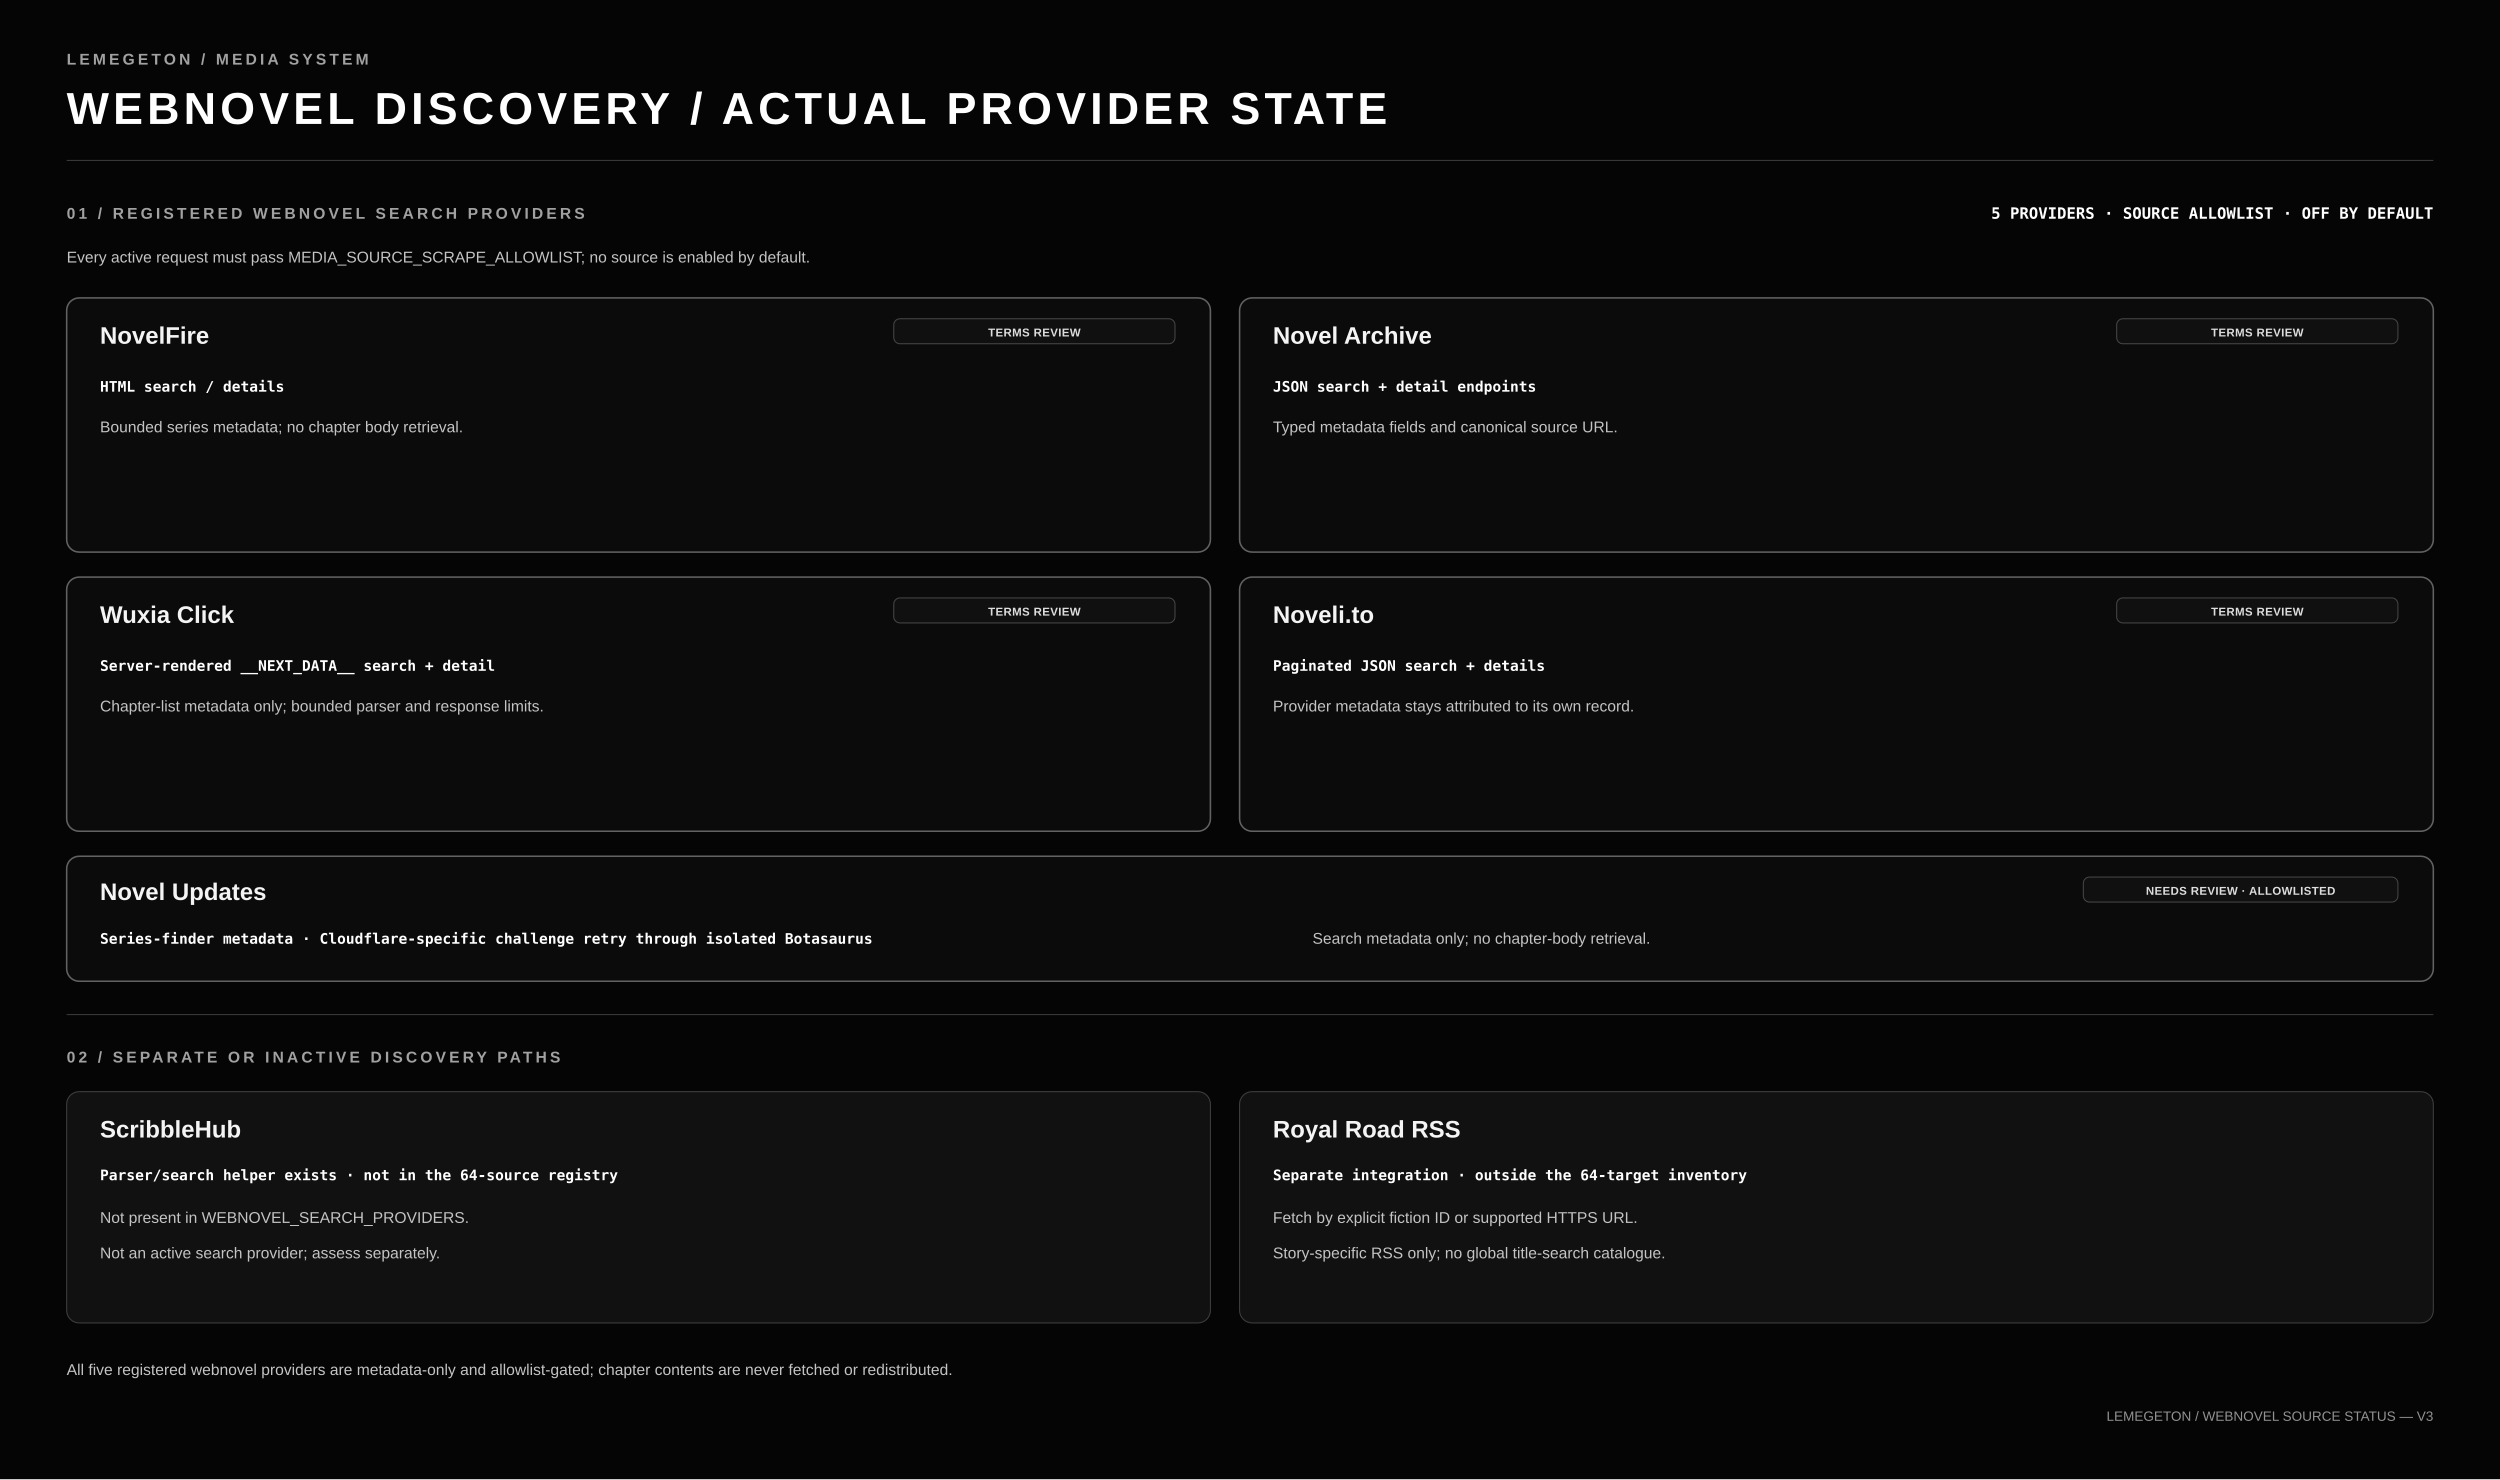
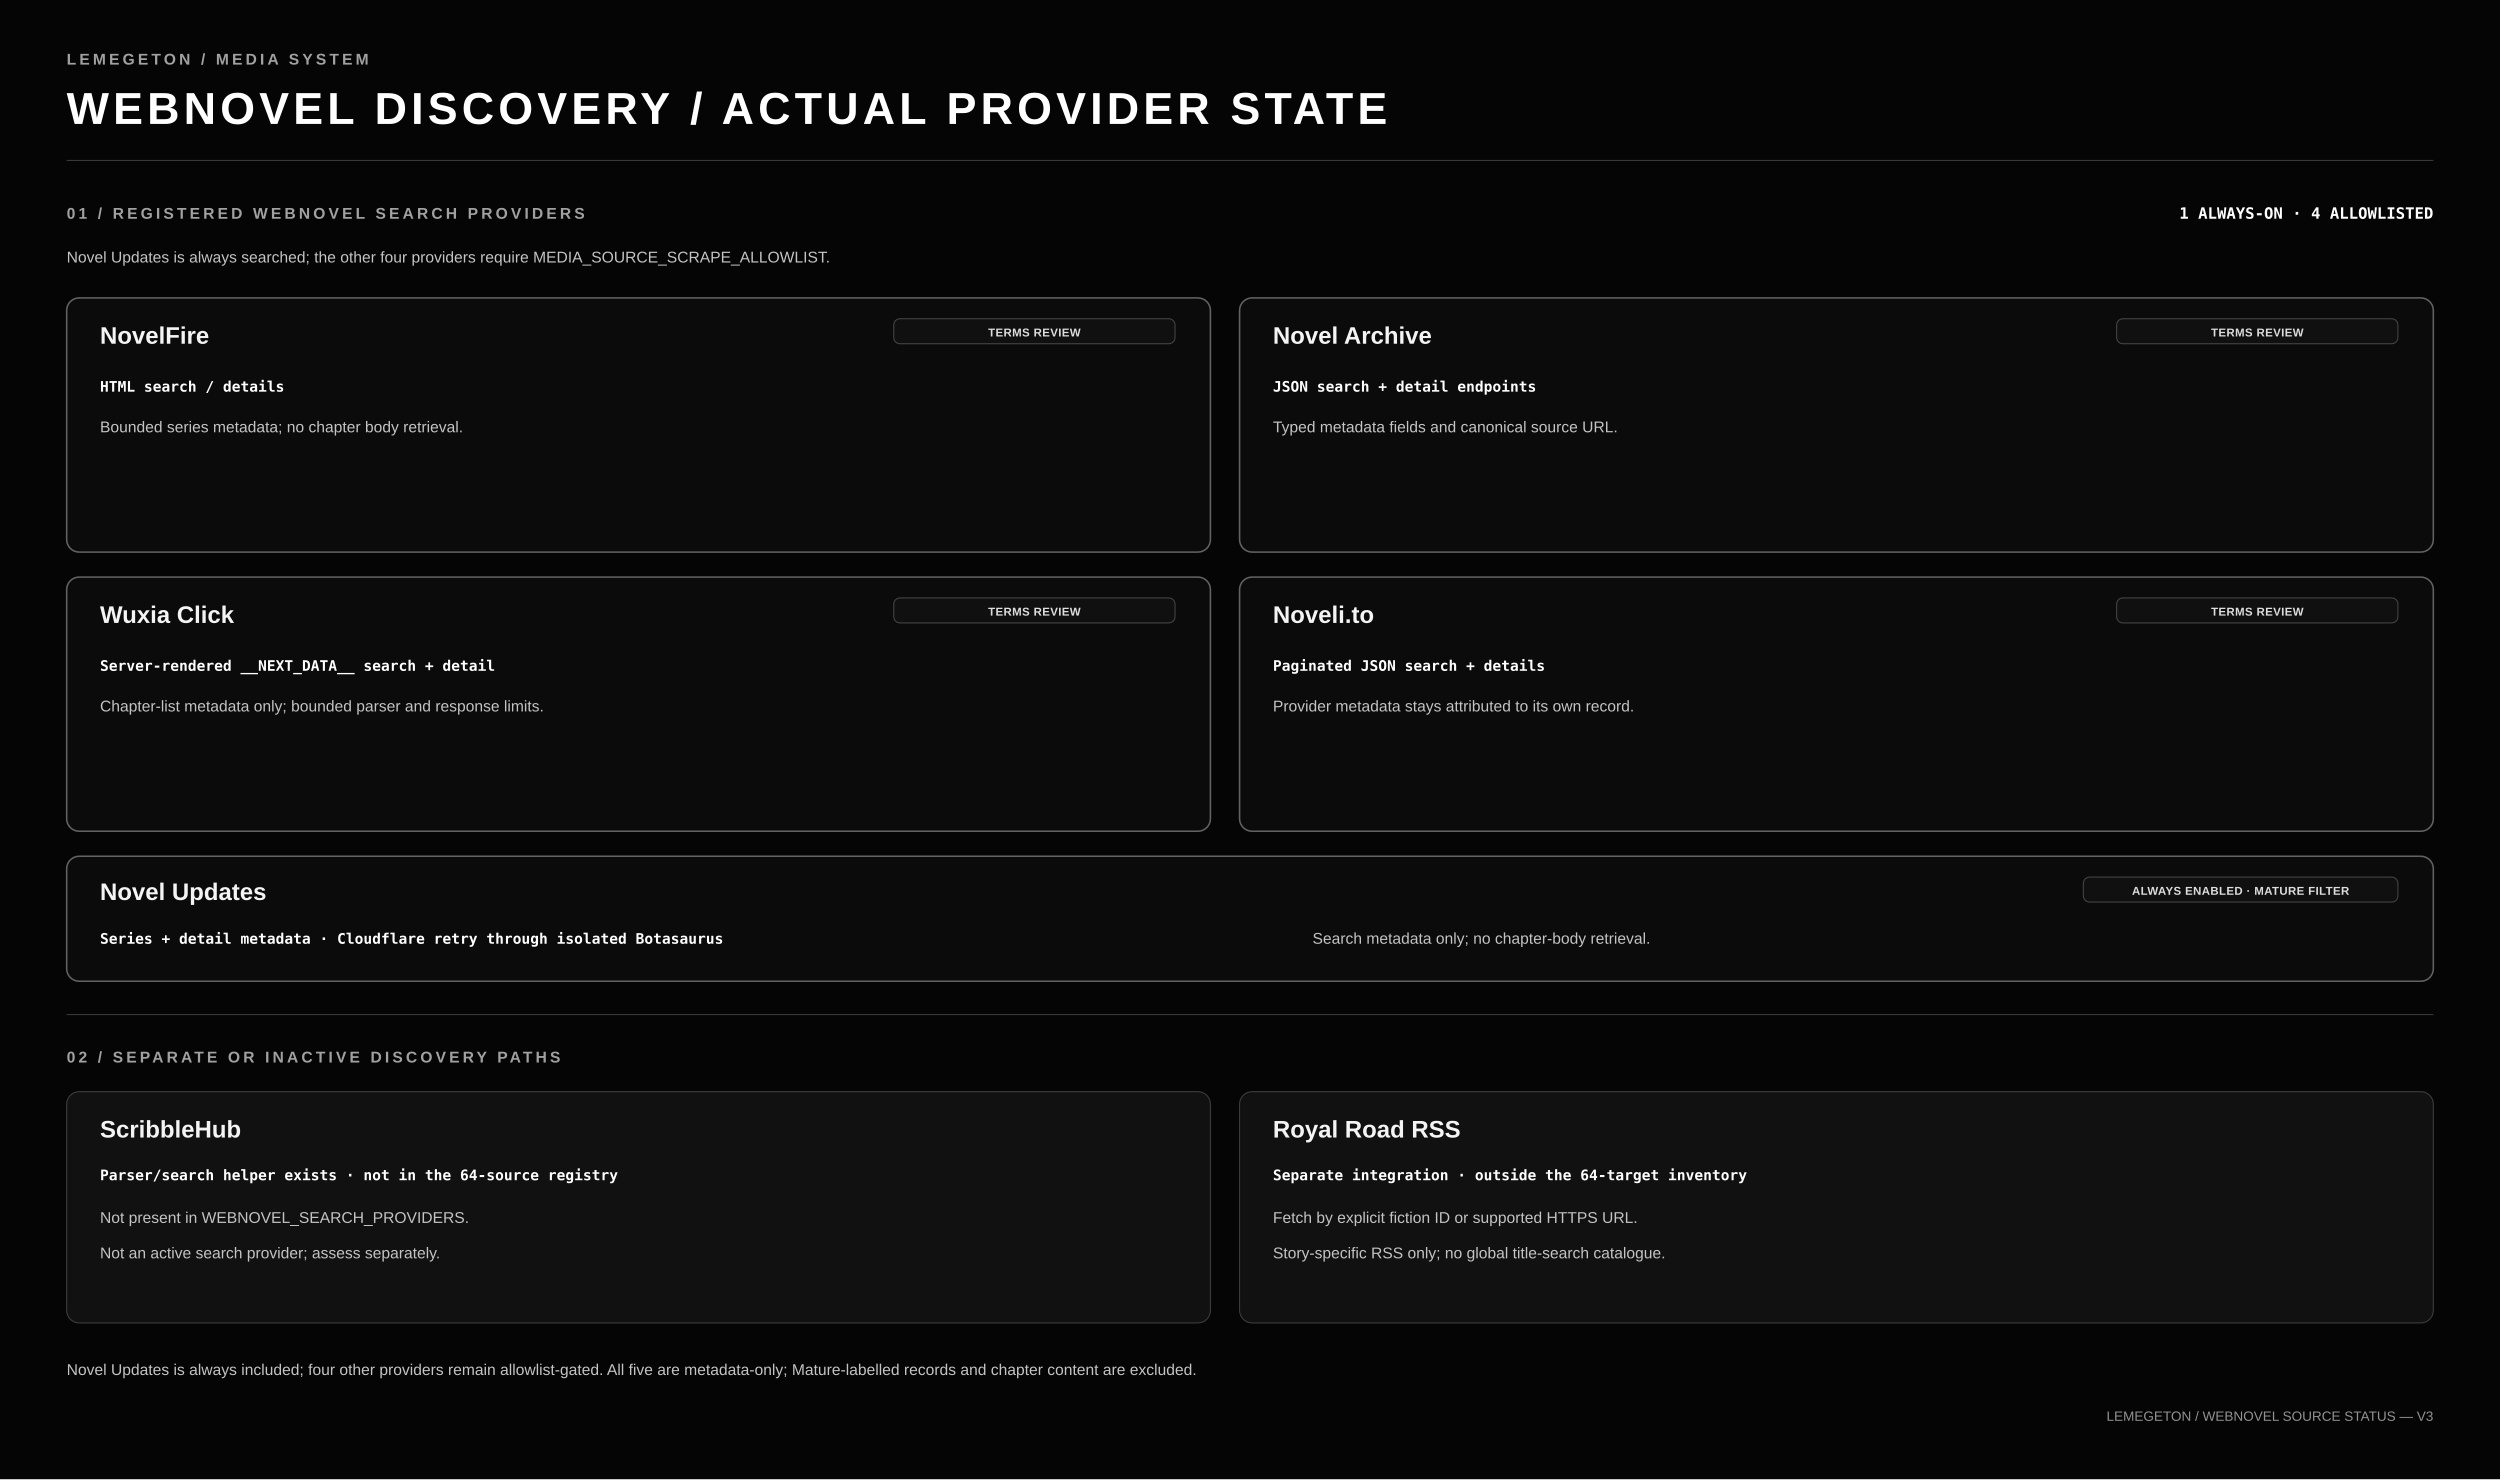
<svg xmlns="http://www.w3.org/2000/svg" width="2400" height="1420" viewBox="0 0 2400 1420" role="img" aria-labelledby="title desc">
  <defs>
    <style>
.bg{fill:#050505}.panel{fill:#0b0b0b;stroke:#626262;stroke-width:1.5}.inner{fill:#111;stroke:#3e3e3e;stroke-width:1}
.rule{stroke:#3b3b3b;stroke-width:1}.line{fill:none;stroke:#e6e6e6;stroke-width:2;marker-end:url(#arrow)}
.dash{fill:none;stroke:#8d8d8d;stroke-width:2;stroke-dasharray:8 8;marker-end:url(#arrow)}
.eyebrow{fill:#a1a1a1;font:600 15px Arial,sans-serif;letter-spacing:3px}
.title{fill:#fff;font:700 43px Arial,sans-serif;letter-spacing:4px}
.heading{fill:#f4f4f4;font:700 23px Arial,sans-serif}
.sub{fill:#eee;font:700 16px Arial,sans-serif;letter-spacing:1px}
.body{fill:#c4c4c4;font:15px Arial,sans-serif}
.small{fill:#929292;font:13px Arial,sans-serif}
.tiny{fill:#808080;font:11px Arial,sans-serif;letter-spacing:1px}
.mono{fill:#fff;font:700 14px 'SFMono-Regular',Consolas,monospace}
.name{fill:#ededed;font:14px Arial,sans-serif}
.pill{fill:#151515;stroke:#686868;stroke-width:1}.pill-muted{fill:#101010;stroke:#454545;stroke-width:1}
.pilltext{fill:#ddd;font:600 11px Arial,sans-serif;letter-spacing:.35px}
.count{fill:#fff;font:700 15px 'SFMono-Regular',Consolas,monospace}
</style>
    <marker id="arrow" markerWidth="9" markerHeight="9" refX="8" refY="4.5" orient="auto">
      <path d="M0 0L9 4.5L0 9Z" fill="#e6e6e6" />
    </marker>
  </defs>
  <rect class="bg" width="2400" height="1420" />
  <text x="64" y="62" class="eyebrow" text-anchor="start">LEMEGETON / MEDIA SYSTEM</text>
  <text x="64" y="119" class="title" text-anchor="start">WEBNOVEL DISCOVERY / ACTUAL PROVIDER STATE</text>
  <path class="rule" d="M64 154H2336" />
  <text x="64" y="210" class="eyebrow" text-anchor="start">01 / REGISTERED WEBNOVEL SEARCH PROVIDERS</text>
-   <text x="2336" y="210" class="count" text-anchor="end">5 PROVIDERS · SOURCE ALLOWLIST · OFF BY DEFAULT</text>
-   <text x="64" y="252" class="body" text-anchor="start">Every active request must pass MEDIA_SOURCE_SCRAPE_ALLOWLIST; no source is enabled by default.</text>
+   <text x="2336" y="210" class="count" text-anchor="end">1 ALWAYS-ON · 4 ALLOWLISTED</text>
+   <text x="64" y="252" class="body" text-anchor="start">Novel Updates is always searched; the other four providers require MEDIA_SOURCE_SCRAPE_ALLOWLIST.</text>
  <rect class="panel" x="64" y="286" width="1098" height="244" rx="12" />
  <text x="96" y="330" class="heading" text-anchor="start">NovelFire</text>
  <rect class="pill-muted" x="858" y="306" width="270" height="24" rx="6" />
  <text x="993" y="323" class="pilltext" text-anchor="middle">TERMS REVIEW</text>
  <text x="96" y="376" class="mono" text-anchor="start">HTML search / details</text>
  <text x="96" y="415" class="body" text-anchor="start">Bounded series metadata; no chapter body retrieval.</text>
  <rect class="panel" x="1190" y="286" width="1146" height="244" rx="12" />
  <text x="1222" y="330" class="heading" text-anchor="start">Novel Archive</text>
  <rect class="pill-muted" x="2032" y="306" width="270" height="24" rx="6" />
  <text x="2167" y="323" class="pilltext" text-anchor="middle">TERMS REVIEW</text>
  <text x="1222" y="376" class="mono" text-anchor="start">JSON search + detail endpoints</text>
  <text x="1222" y="415" class="body" text-anchor="start">Typed metadata fields and canonical source URL.</text>
  <rect class="panel" x="64" y="554" width="1098" height="244" rx="12" />
  <text x="96" y="598" class="heading" text-anchor="start">Wuxia Click</text>
  <rect class="pill-muted" x="858" y="574" width="270" height="24" rx="6" />
  <text x="993" y="591" class="pilltext" text-anchor="middle">TERMS REVIEW</text>
  <text x="96" y="644" class="mono" text-anchor="start">Server-rendered __NEXT_DATA__ search + detail</text>
  <text x="96" y="683" class="body" text-anchor="start">Chapter-list metadata only; bounded parser and response limits.</text>
  <rect class="panel" x="1190" y="554" width="1146" height="244" rx="12" />
  <text x="1222" y="598" class="heading" text-anchor="start">Noveli.to</text>
  <rect class="pill-muted" x="2032" y="574" width="270" height="24" rx="6" />
  <text x="2167" y="591" class="pilltext" text-anchor="middle">TERMS REVIEW</text>
  <text x="1222" y="644" class="mono" text-anchor="start">Paginated JSON search + details</text>
  <text x="1222" y="683" class="body" text-anchor="start">Provider metadata stays attributed to its own record.</text>
  <rect class="panel" x="64" y="822" width="2272" height="120" rx="12" />
  <text x="96" y="864" class="heading" text-anchor="start">Novel Updates</text>
  <rect class="pill-muted" x="2000" y="842" width="302" height="24" rx="6" />
-   <text x="2151" y="859" class="pilltext" text-anchor="middle">NEEDS REVIEW · ALLOWLISTED</text>
-   <text x="96" y="906" class="mono" text-anchor="start">Series-finder metadata · Cloudflare-specific challenge retry through isolated Botasaurus</text>
+   <text x="2151" y="859" class="pilltext" text-anchor="middle">ALWAYS ENABLED · MATURE FILTER</text>
+   <text x="96" y="906" class="mono" text-anchor="start">Series + detail metadata · Cloudflare retry through isolated Botasaurus</text>
  <text x="1260" y="906" class="body" text-anchor="start">Search metadata only; no chapter-body retrieval.</text>
  <path class="rule" d="M64 974H2336" />
  <text x="64" y="1020" class="eyebrow" text-anchor="start">02 / SEPARATE OR INACTIVE DISCOVERY PATHS</text>
  <rect class="inner" x="64" y="1048" width="1098" height="222" rx="12" />
  <text x="96" y="1092" class="heading" text-anchor="start">ScribbleHub</text>
  <text x="96" y="1133" class="mono" text-anchor="start">Parser/search helper exists · not in the 64-source registry</text>
  <text x="96" y="1174" class="body" text-anchor="start">Not present in WEBNOVEL_SEARCH_PROVIDERS.</text>
  <text x="96" y="1208" class="body" text-anchor="start">Not an active search provider; assess separately.</text>
  <rect class="inner" x="1190" y="1048" width="1146" height="222" rx="12" />
  <text x="1222" y="1092" class="heading" text-anchor="start">Royal Road RSS</text>
  <text x="1222" y="1133" class="mono" text-anchor="start">Separate integration · outside the 64-target inventory</text>
  <text x="1222" y="1174" class="body" text-anchor="start">Fetch by explicit fiction ID or supported HTTPS URL.</text>
  <text x="1222" y="1208" class="body" text-anchor="start">Story-specific RSS only; no global title-search catalogue.</text>
-   <text x="64" y="1320" class="body" text-anchor="start">All five registered webnovel providers are metadata-only and allowlist-gated; chapter contents are never fetched or redistributed.</text>
+   <text x="64" y="1320" class="body" text-anchor="start">Novel Updates is always included; four other providers remain allowlist-gated. All five are metadata-only; Mature-labelled records and chapter content are excluded.</text>
  <text x="2336" y="1364" class="small" text-anchor="end">LEMEGETON / WEBNOVEL SOURCE STATUS — V3</text>
</svg>
